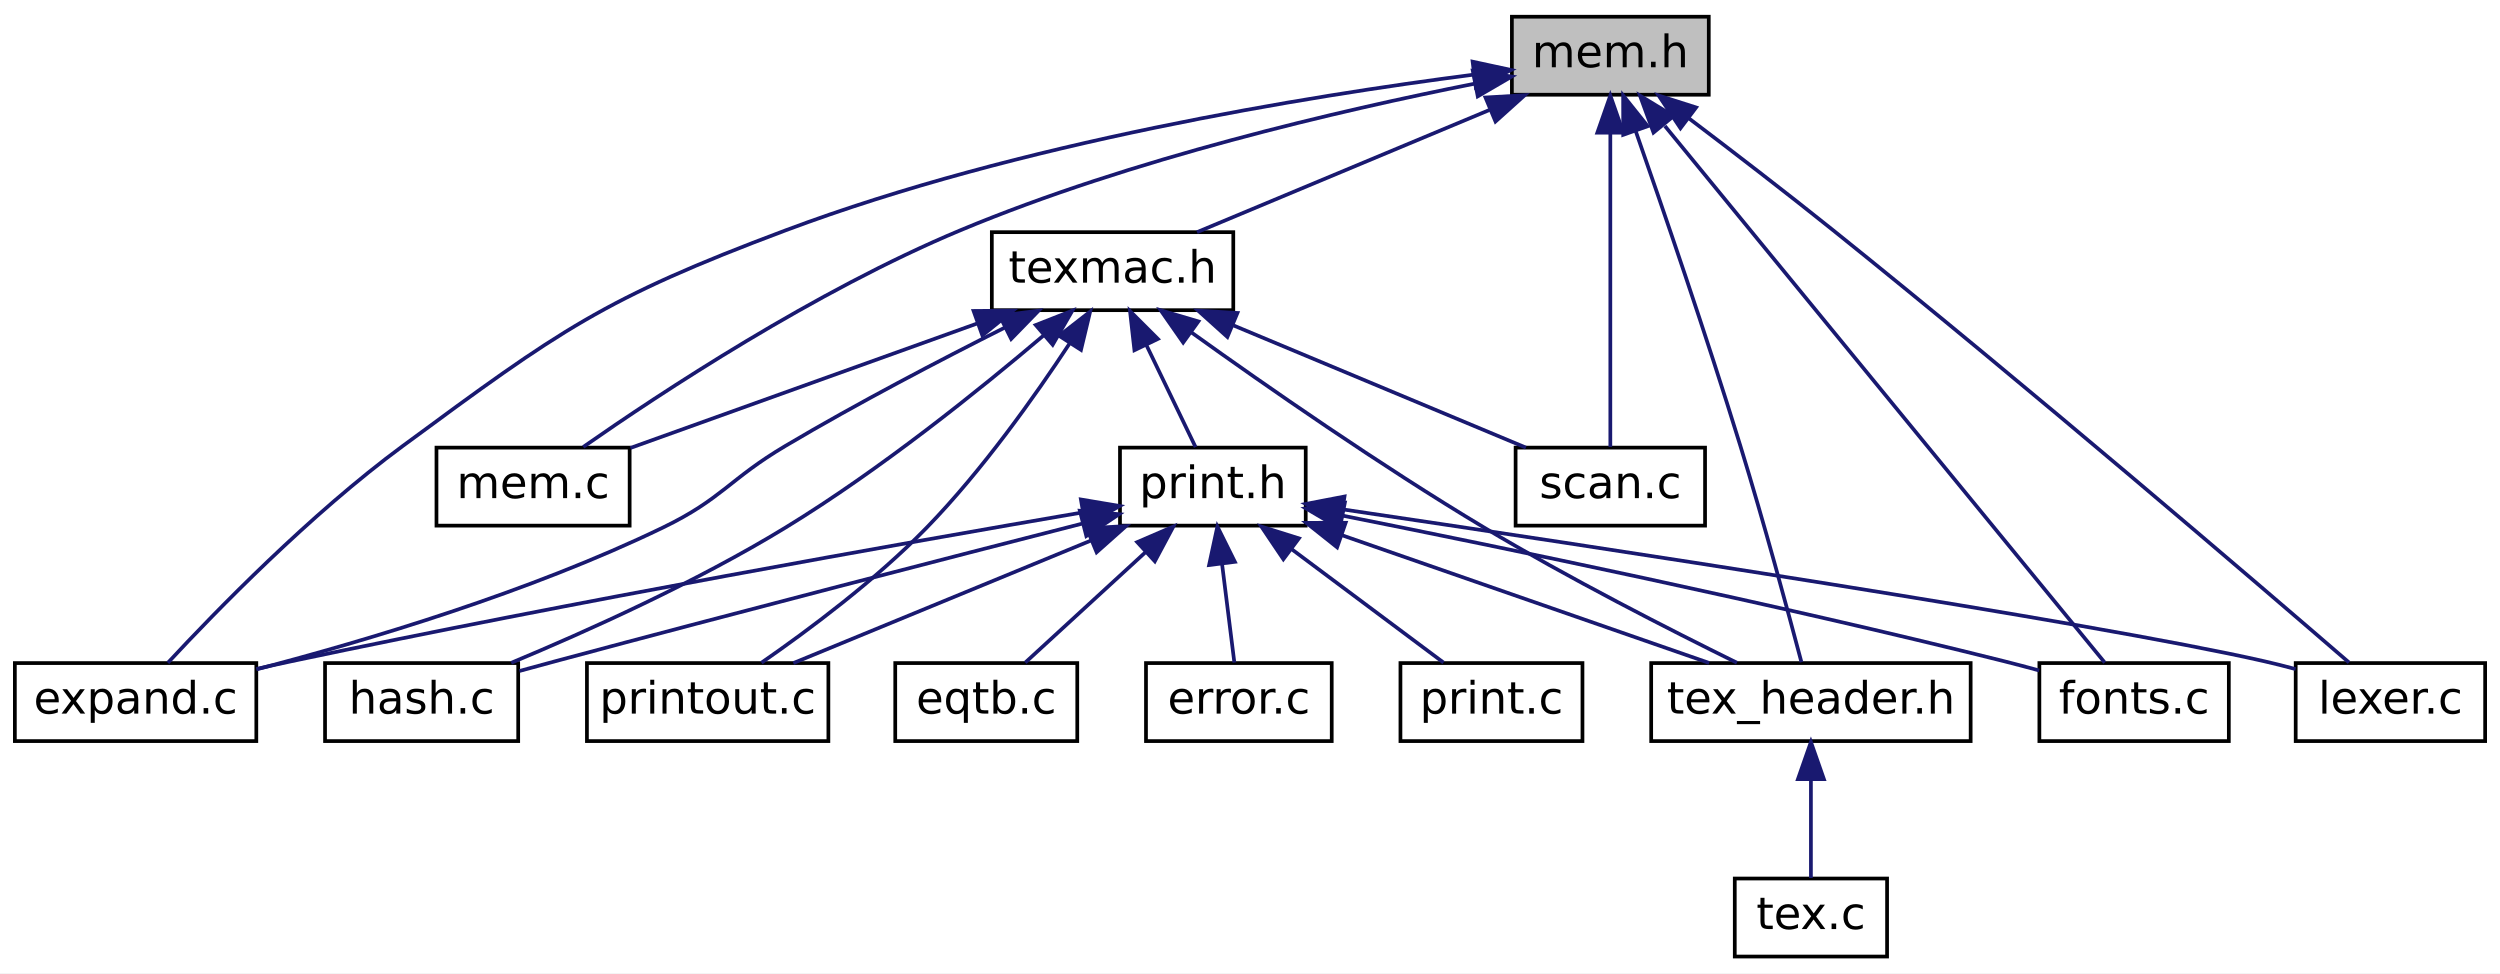
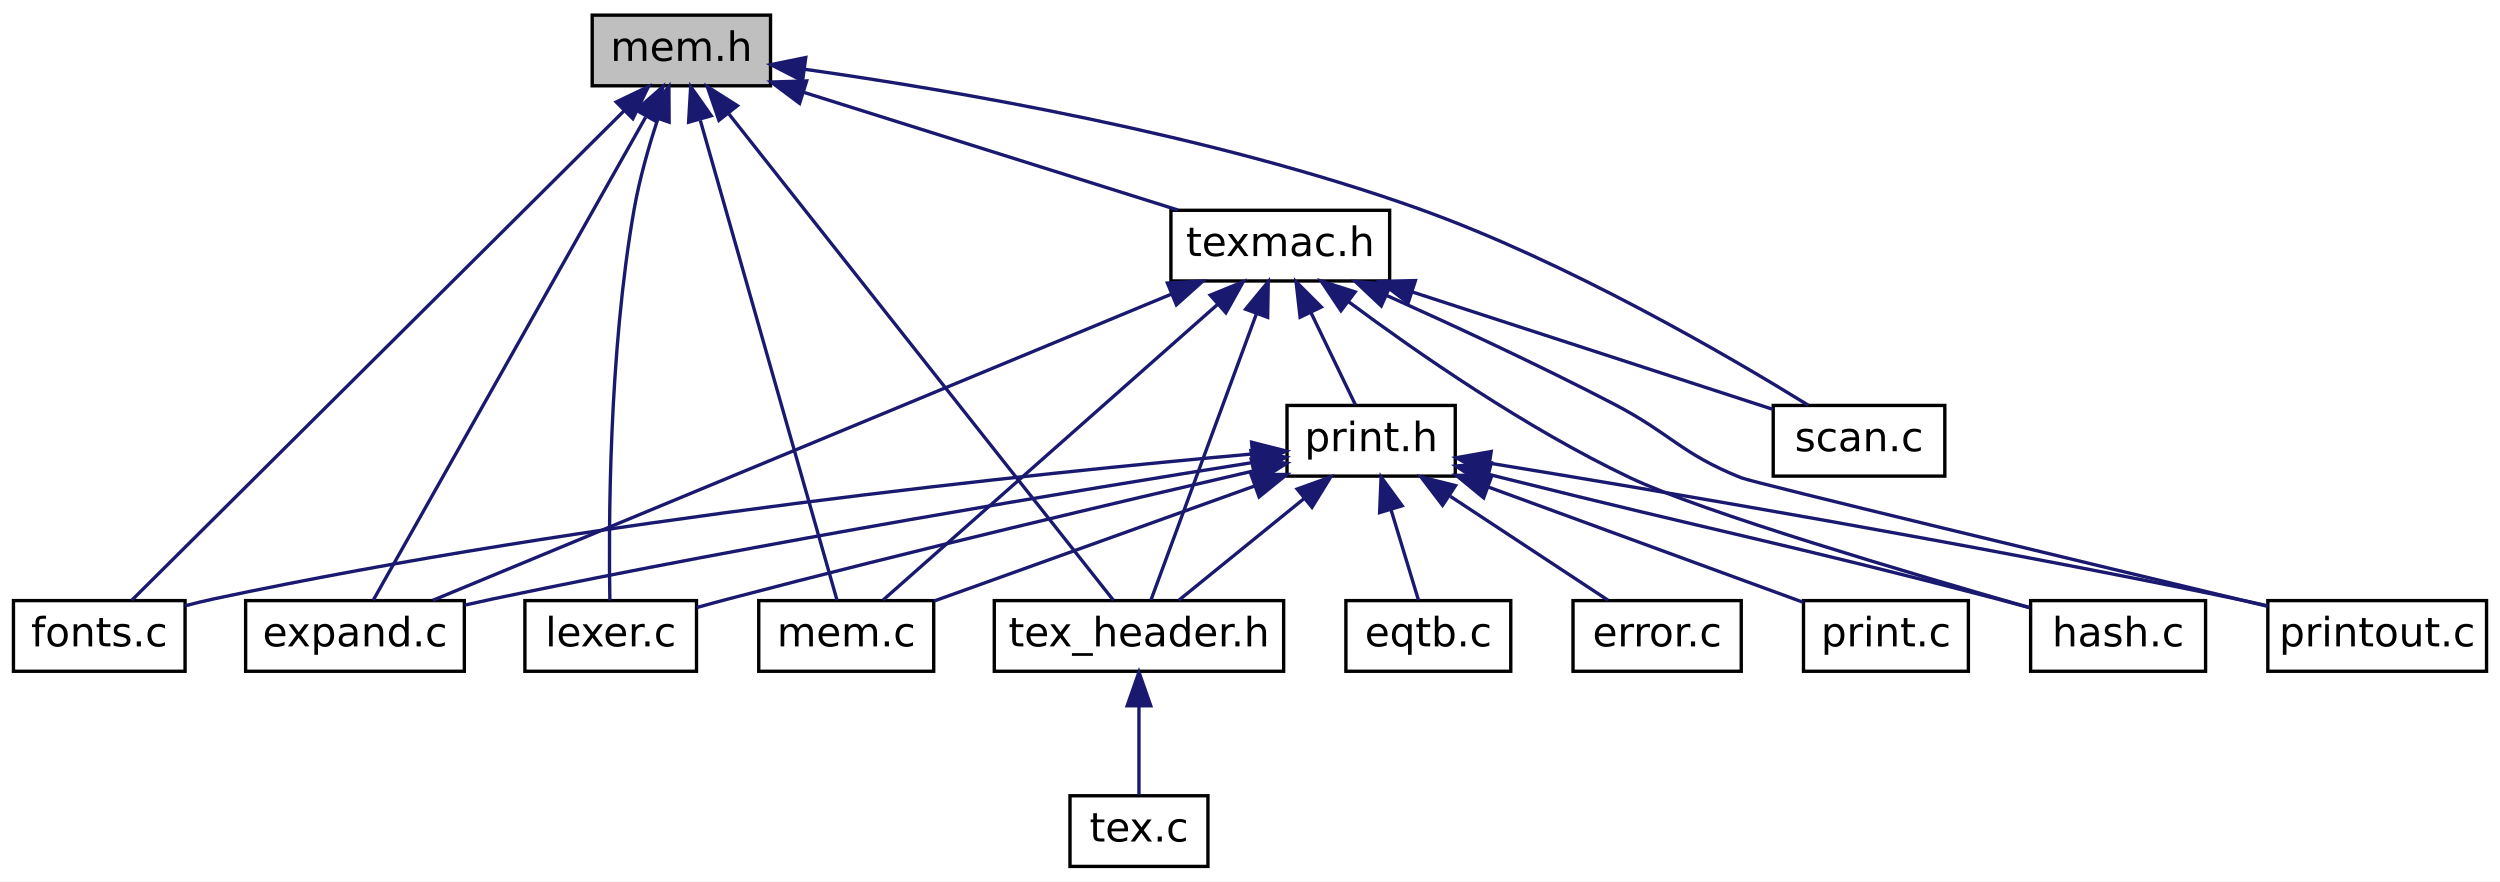
- <svg xmlns="http://www.w3.org/2000/svg" xmlns:xlink="http://www.w3.org/1999/xlink" width="673pt" height="262pt" viewBox="0.00 0.00 673.00 262.00">
+ <svg xmlns="http://www.w3.org/2000/svg" xmlns:xlink="http://www.w3.org/1999/xlink" width="743pt" height="262pt" viewBox="0.00 0.00 743.00 262.00">
  <g id="graph0" class="graph" transform="scale(1 1) rotate(0) translate(4 258)">
-     <polygon fill="white" stroke="transparent" points="-4,4 -4,-258 669,-258 669,4 -4,4" />
+     <polygon fill="white" stroke="transparent" points="-4,4 -4,-258 739,-258 739,4 -4,4" />
    <g id="node1" class="node">
      <g id="a_node1">
        <a xlink:title=" ">
-           <polygon fill="#bfbfbf" stroke="black" points="403,-232.5 403,-253.5 456,-253.5 456,-232.5 403,-232.5" />
-           <text text-anchor="middle" x="429.5" y="-239.9" font-family="DejaVuSans" font-size="12.00">mem.h</text>
+           <polygon fill="#bfbfbf" stroke="black" points="172,-232.5 172,-253.5 225,-253.5 225,-232.5 172,-232.5" />
+           <text text-anchor="middle" x="198.5" y="-239.9" font-family="DejaVuSans" font-size="12.00">mem.h</text>
        </a>
      </g>
    </g>
    <g id="node2" class="node">
      <g id="a_node2">
        <a xlink:href="expand_8c.html" target="_top" xlink:title=" ">
-           <polygon fill="white" stroke="black" points="0,-58.5 0,-79.5 65,-79.5 65,-58.5 0,-58.5" />
-           <text text-anchor="middle" x="32.5" y="-65.9" font-family="DejaVuSans" font-size="12.00">expand.c</text>
+           <polygon fill="white" stroke="black" points="69,-58.5 69,-79.5 134,-79.5 134,-58.5 69,-58.5" />
+           <text text-anchor="middle" x="101.5" y="-65.9" font-family="DejaVuSans" font-size="12.00">expand.c</text>
        </a>
      </g>
    </g>
    <g id="edge1" class="edge">
-       <path fill="none" stroke="midnightblue" d="M392.66,-237.9C347.81,-232.11 270.28,-219.53 207.5,-196 158.3,-177.56 146.8,-169.16 104.5,-138 79.58,-119.65 54.11,-93.48 41.18,-79.57" />
-       <polygon fill="midnightblue" stroke="midnightblue" points="392.43,-241.4 402.79,-239.16 393.3,-234.45 392.43,-241.4" />
+       <path fill="none" stroke="midnightblue" d="M187.88,-223.16C167.25,-186.59 122.46,-107.17 106.93,-79.63" />
+       <polygon fill="midnightblue" stroke="midnightblue" points="185.05,-225.27 193.01,-232.26 191.14,-221.83 185.05,-225.27" />
    </g>
    <g id="node3" class="node">
      <g id="a_node3">
        <a xlink:href="fonts_8c.html" target="_top" xlink:title=" ">
-           <polygon fill="white" stroke="black" points="545,-58.5 545,-79.5 596,-79.5 596,-58.5 545,-58.5" />
-           <text text-anchor="middle" x="570.5" y="-65.9" font-family="DejaVuSans" font-size="12.00">fonts.c</text>
+           <polygon fill="white" stroke="black" points="0,-58.5 0,-79.5 51,-79.5 51,-58.5 0,-58.5" />
+           <text text-anchor="middle" x="25.5" y="-65.9" font-family="DejaVuSans" font-size="12.00">fonts.c</text>
        </a>
      </g>
    </g>
    <g id="edge2" class="edge">
-       <path fill="none" stroke="midnightblue" d="M444.18,-224.09C473.8,-187.95 539.83,-107.41 562.6,-79.63" />
-       <polygon fill="midnightblue" stroke="midnightblue" points="441.12,-222.31 437.48,-232.26 446.53,-226.75 441.12,-222.31" />
+       <path fill="none" stroke="midnightblue" d="M181.4,-225C145.52,-189.32 63.36,-107.64 35.19,-79.63" />
+       <polygon fill="midnightblue" stroke="midnightblue" points="179.14,-227.69 188.7,-232.26 184.08,-222.73 179.14,-227.69" />
    </g>
    <g id="node4" class="node">
      <g id="a_node4">
        <a xlink:href="lexer_8c.html" target="_top" xlink:title=" ">
-           <polygon fill="white" stroke="black" points="614,-58.5 614,-79.5 665,-79.5 665,-58.5 614,-58.5" />
-           <text text-anchor="middle" x="639.5" y="-65.9" font-family="DejaVuSans" font-size="12.00">lexer.c</text>
+           <polygon fill="white" stroke="black" points="152,-58.5 152,-79.5 203,-79.5 203,-58.5 152,-58.5" />
+           <text text-anchor="middle" x="177.5" y="-65.9" font-family="DejaVuSans" font-size="12.00">lexer.c</text>
        </a>
      </g>
    </g>
    <g id="edge3" class="edge">
-       <path fill="none" stroke="midnightblue" d="M450.69,-226.11C462.26,-217.36 476.78,-206.21 489.5,-196 542.28,-153.63 603.64,-101 628.35,-79.66" />
-       <polygon fill="midnightblue" stroke="midnightblue" points="448.38,-223.48 442.5,-232.29 452.59,-229.07 448.38,-223.48" />
+       <path fill="none" stroke="midnightblue" d="M191.49,-222.66C188.84,-214.53 186.08,-204.92 184.5,-196 176.89,-153.07 176.88,-100.75 177.25,-79.57" />
+       <polygon fill="midnightblue" stroke="midnightblue" points="188.24,-223.98 194.8,-232.3 194.86,-221.7 188.24,-223.98" />
    </g>
    <g id="node5" class="node">
      <g id="a_node5">
        <a xlink:href="mem_8c.html" target="_top" xlink:title=" ">
-           <polygon fill="white" stroke="black" points="113.5,-116.5 113.5,-137.5 165.5,-137.5 165.5,-116.5 113.5,-116.5" />
-           <text text-anchor="middle" x="139.5" y="-123.9" font-family="DejaVuSans" font-size="12.00">mem.c</text>
+           <polygon fill="white" stroke="black" points="221.5,-58.5 221.5,-79.5 273.5,-79.5 273.5,-58.5 221.5,-58.5" />
+           <text text-anchor="middle" x="247.5" y="-65.9" font-family="DejaVuSans" font-size="12.00">mem.c</text>
        </a>
      </g>
    </g>
    <g id="edge4" class="edge">
-       <path fill="none" stroke="midnightblue" d="M392.9,-235.46C356.81,-228.3 300.54,-215.22 254.5,-196 215.55,-179.74 173.85,-152.23 153.01,-137.68" />
-       <polygon fill="midnightblue" stroke="midnightblue" points="392.48,-238.94 402.96,-237.4 393.81,-232.07 392.48,-238.94" />
+       <path fill="none" stroke="midnightblue" d="M204.14,-222.21C214.67,-185.24 236.98,-106.94 244.76,-79.63" />
+       <polygon fill="midnightblue" stroke="midnightblue" points="200.65,-221.68 201.27,-232.26 207.38,-223.6 200.65,-221.68" />
    </g>
    <g id="node6" class="node">
      <g id="a_node6">
        <a xlink:href="scan_8c.html" target="_top" xlink:title=" ">
-           <polygon fill="white" stroke="black" points="404,-116.5 404,-137.5 455,-137.5 455,-116.5 404,-116.5" />
-           <text text-anchor="middle" x="429.5" y="-123.9" font-family="DejaVuSans" font-size="12.00">scan.c</text>
+           <polygon fill="white" stroke="black" points="523,-116.5 523,-137.5 574,-137.5 574,-116.5 523,-116.5" />
+           <text text-anchor="middle" x="548.5" y="-123.9" font-family="DejaVuSans" font-size="12.00">scan.c</text>
        </a>
      </g>
    </g>
    <g id="edge5" class="edge">
-       <path fill="none" stroke="midnightblue" d="M429.5,-222.25C429.5,-197.58 429.5,-156.35 429.5,-137.69" />
-       <polygon fill="midnightblue" stroke="midnightblue" points="426,-222.28 429.5,-232.28 433,-222.28 426,-222.28" />
+       <path fill="none" stroke="midnightblue" d="M235.07,-237.42C279.24,-231.19 355.34,-218.19 417.5,-196 461.66,-180.23 509.63,-152.26 533.39,-137.59" />
+       <polygon fill="midnightblue" stroke="midnightblue" points="234.52,-233.96 225.09,-238.79 235.47,-240.9 234.52,-233.96" />
    </g>
    <g id="node7" class="node">
      <g id="a_node7">
        <a xlink:href="tex__header_8h.html" target="_top" xlink:title=" ">
-           <polygon fill="white" stroke="black" points="440.5,-58.5 440.5,-79.5 526.5,-79.5 526.5,-58.5 440.5,-58.5" />
-           <text text-anchor="middle" x="483.5" y="-65.9" font-family="DejaVuSans" font-size="12.00">tex_header.h</text>
+           <polygon fill="white" stroke="black" points="291.5,-58.5 291.5,-79.5 377.5,-79.5 377.5,-58.5 291.5,-58.5" />
+           <text text-anchor="middle" x="334.5" y="-65.9" font-family="DejaVuSans" font-size="12.00">tex_header.h</text>
        </a>
      </g>
    </g>
    <g id="edge6" class="edge">
-       <path fill="none" stroke="midnightblue" d="M436.32,-222.74C443.6,-201.94 455.34,-167.77 464.5,-138 470.85,-117.38 477.45,-92.97 480.95,-79.73" />
-       <polygon fill="midnightblue" stroke="midnightblue" points="432.97,-221.71 432.95,-232.3 439.57,-224.03 432.97,-221.71" />
+       <path fill="none" stroke="midnightblue" d="M212.66,-224.09C241.23,-187.95 304.92,-107.41 326.88,-79.63" />
+       <polygon fill="midnightblue" stroke="midnightblue" points="209.66,-222.24 206.2,-232.26 215.15,-226.59 209.66,-222.24" />
    </g>
    <g id="node9" class="node">
      <g id="a_node9">
        <a xlink:href="texmac_8h.html" target="_top" xlink:title=" ">
-           <polygon fill="white" stroke="black" points="263,-174.5 263,-195.5 328,-195.5 328,-174.5 263,-174.5" />
-           <text text-anchor="middle" x="295.5" y="-181.9" font-family="DejaVuSans" font-size="12.00">texmac.h</text>
+           <polygon fill="white" stroke="black" points="344,-174.5 344,-195.5 409,-195.5 409,-174.5 344,-174.5" />
+           <text text-anchor="middle" x="376.5" y="-181.9" font-family="DejaVuSans" font-size="12.00">texmac.h</text>
        </a>
      </g>
    </g>
    <g id="edge8" class="edge">
-       <path fill="none" stroke="midnightblue" d="M396.92,-228.38C372.55,-218.2 339.84,-204.53 318.23,-195.5" />
-       <polygon fill="midnightblue" stroke="midnightblue" points="395.89,-231.75 406.46,-232.37 398.59,-225.29 395.89,-231.75" />
+       <path fill="none" stroke="midnightblue" d="M234.81,-230.58C267.59,-220.26 315.27,-205.26 346.09,-195.57" />
+       <polygon fill="midnightblue" stroke="midnightblue" points="233.64,-227.28 225.15,-233.62 235.74,-233.95 233.64,-227.28" />
    </g>
    <g id="node8" class="node">
      <g id="a_node8">
        <a xlink:href="tex_8c.html" target="_top" xlink:title=" ">
-           <polygon fill="white" stroke="black" points="463,-0.5 463,-21.5 504,-21.5 504,-0.5 463,-0.5" />
-           <text text-anchor="middle" x="483.5" y="-7.9" font-family="DejaVuSans" font-size="12.00">tex.c</text>
+           <polygon fill="white" stroke="black" points="314,-0.5 314,-21.5 355,-21.5 355,-0.5 314,-0.5" />
+           <text text-anchor="middle" x="334.5" y="-7.9" font-family="DejaVuSans" font-size="12.00">tex.c</text>
        </a>
      </g>
    </g>
    <g id="edge7" class="edge">
-       <path fill="none" stroke="midnightblue" d="M483.5,-48.16C483.5,-39.16 483.5,-28.92 483.5,-21.64" />
-       <polygon fill="midnightblue" stroke="midnightblue" points="480,-48.25 483.5,-58.25 487,-48.25 480,-48.25" />
+       <path fill="none" stroke="midnightblue" d="M334.5,-48.16C334.5,-39.16 334.5,-28.92 334.5,-21.64" />
+       <polygon fill="midnightblue" stroke="midnightblue" points="331,-48.25 334.5,-58.25 338,-48.25 331,-48.25" />
    </g>
    <g id="edge9" class="edge">
-       <path fill="none" stroke="midnightblue" d="M266.52,-169.83C249.15,-161.1 226.77,-149.42 207.5,-138 192.33,-129.02 190.37,-123.68 174.5,-116 138.58,-98.62 94.49,-85.5 65.06,-77.81" />
-       <polygon fill="midnightblue" stroke="midnightblue" points="265.09,-173.03 275.6,-174.36 268.21,-166.76 265.09,-173.03" />
+       <path fill="none" stroke="midnightblue" d="M344.05,-170.55C287.81,-147.23 173.55,-99.87 124.6,-79.58" />
+       <polygon fill="midnightblue" stroke="midnightblue" points="342.95,-173.88 353.53,-174.48 345.63,-167.41 342.95,-173.88" />
    </g>
    <g id="edge11" class="edge">
-       <path fill="none" stroke="midnightblue" d="M259.04,-170.91C230.43,-160.64 191.29,-146.59 165.71,-137.41" />
-       <polygon fill="midnightblue" stroke="midnightblue" points="258.09,-174.29 268.68,-174.37 260.45,-167.7 258.09,-174.29" />
-     </g>
-     <g id="edge23" class="edge">
-       <path fill="none" stroke="midnightblue" d="M328.08,-170.38C352.45,-160.2 385.16,-146.53 406.77,-137.5" />
-       <polygon fill="midnightblue" stroke="midnightblue" points="326.41,-167.29 318.54,-174.37 329.11,-173.75 326.41,-167.29" />
+       <path fill="none" stroke="midnightblue" d="M357.81,-167.48C330.49,-143.34 280.53,-99.19 258.47,-79.69" />
+       <polygon fill="midnightblue" stroke="midnightblue" points="355.69,-170.28 365.5,-174.28 360.33,-165.04 355.69,-170.28" />
    </g>
    <g id="edge24" class="edge">
-       <path fill="none" stroke="midnightblue" d="M316.79,-168.47C336.72,-154.18 367.54,-132.74 395.5,-116 418.28,-102.36 445.5,-88.49 463.57,-79.59" />
-       <polygon fill="midnightblue" stroke="midnightblue" points="314.51,-165.79 308.45,-174.48 318.6,-171.47 314.51,-165.79" />
+       <path fill="none" stroke="midnightblue" d="M415.82,-171.2C448.71,-160.49 494.67,-145.53 522.96,-136.32" />
+       <polygon fill="midnightblue" stroke="midnightblue" points="414.49,-167.95 406.07,-174.37 416.66,-174.61 414.49,-167.95" />
+     </g>
+     <g id="edge25" class="edge">
+       <path fill="none" stroke="midnightblue" d="M369.35,-164.58C360.27,-139.96 344.98,-98.44 338.07,-79.69" />
+       <polygon fill="midnightblue" stroke="midnightblue" points="366.18,-166.11 372.92,-174.28 372.75,-163.69 366.18,-166.11" />
    </g>
    <g id="node10" class="node">
      <g id="a_node10">
        <a xlink:href="hash_8c.html" target="_top" xlink:title=" ">
-           <polygon fill="white" stroke="black" points="83.5,-58.5 83.5,-79.5 135.5,-79.5 135.5,-58.5 83.5,-58.5" />
-           <text text-anchor="middle" x="109.5" y="-65.9" font-family="DejaVuSans" font-size="12.00">hash.c</text>
+           <polygon fill="white" stroke="black" points="599.5,-58.5 599.5,-79.5 651.5,-79.5 651.5,-58.5 599.5,-58.5" />
+           <text text-anchor="middle" x="625.5" y="-65.9" font-family="DejaVuSans" font-size="12.00">hash.c</text>
        </a>
      </g>
    </g>
    <g id="edge10" class="edge">
-       <path fill="none" stroke="midnightblue" d="M277.04,-167.79C259.8,-153.15 232.99,-131.57 207.5,-116 183.44,-101.3 153.93,-88.04 133.62,-79.57" />
-       <polygon fill="midnightblue" stroke="midnightblue" points="274.82,-170.5 284.68,-174.37 279.38,-165.19 274.82,-170.5" />
+       <path fill="none" stroke="midnightblue" d="M396.81,-168.31C417.09,-153.25 449.6,-130.66 480.5,-116 501.73,-105.92 563.54,-87.62 599.23,-77.4" />
+       <polygon fill="midnightblue" stroke="midnightblue" points="394.53,-165.65 388.65,-174.46 398.75,-171.24 394.53,-165.65" />
    </g>
    <g id="node11" class="node">
      <g id="a_node11">
        <a xlink:href="print_8h.html" target="_top" xlink:title=" ">
-           <polygon fill="white" stroke="black" points="297.5,-116.5 297.5,-137.5 347.5,-137.5 347.5,-116.5 297.5,-116.5" />
-           <text text-anchor="middle" x="322.5" y="-123.9" font-family="DejaVuSans" font-size="12.00">print.h</text>
+           <polygon fill="white" stroke="black" points="378.5,-116.5 378.5,-137.5 428.5,-137.5 428.5,-116.5 378.5,-116.5" />
+           <text text-anchor="middle" x="403.5" y="-123.9" font-family="DejaVuSans" font-size="12.00">print.h</text>
        </a>
      </g>
    </g>
    <g id="edge12" class="edge">
-       <path fill="none" stroke="midnightblue" d="M304.64,-165.04C309.08,-155.83 314.23,-145.16 317.85,-137.64" />
-       <polygon fill="midnightblue" stroke="midnightblue" points="301.39,-163.72 300.2,-174.25 307.7,-166.76 301.39,-163.72" />
+       <path fill="none" stroke="midnightblue" d="M385.64,-165.04C390.08,-155.83 395.23,-145.16 398.85,-137.64" />
+       <polygon fill="midnightblue" stroke="midnightblue" points="382.39,-163.72 381.2,-174.25 388.7,-166.76 382.39,-163.72" />
    </g>
    <g id="node15" class="node">
      <g id="a_node15">
        <a xlink:href="printout_8c.html" target="_top" xlink:title=" ">
-           <polygon fill="white" stroke="black" points="154,-58.5 154,-79.5 219,-79.5 219,-58.5 154,-58.5" />
-           <text text-anchor="middle" x="186.5" y="-65.9" font-family="DejaVuSans" font-size="12.00">printout.c</text>
-         </a>
-       </g>
+           <polygon fill="white" stroke="black" points="670,-58.5 670,-79.5 735,-79.5 735,-58.5 670,-58.5" />
+           <text text-anchor="middle" x="702.5" y="-65.9" font-family="DejaVuSans" font-size="12.00">printout.c</text>
+         </a>
+       </g>
+     </g>
+     <g id="edge23" class="edge">
+       <path fill="none" stroke="midnightblue" d="M408.18,-170.16C427.78,-161.37 453.35,-149.53 475.5,-138 492.81,-128.99 495.39,-123.27 513.5,-116 517.17,-114.53 616.85,-90.53 669.93,-77.8" />
+       <polygon fill="midnightblue" stroke="midnightblue" points="406.51,-167.07 398.8,-174.33 409.35,-173.46 406.51,-167.07" />
+     </g>
+     <g id="edge15" class="edge">
+       <path fill="none" stroke="midnightblue" d="M368.17,-120.52C317.86,-112.54 222.8,-96.85 142.5,-80 139.78,-79.43 136.96,-78.81 134.13,-78.16" />
+       <polygon fill="midnightblue" stroke="midnightblue" points="367.78,-124 378.2,-122.1 368.87,-117.09 367.78,-124" />
+     </g>
+     <g id="edge16" class="edge">
+       <path fill="none" stroke="midnightblue" d="M368.1,-123.07C305.39,-117.48 170.93,-103.69 59.5,-80 56.73,-79.41 53.86,-78.71 51.01,-77.96" />
+       <polygon fill="midnightblue" stroke="midnightblue" points="367.97,-126.57 378.24,-123.96 368.58,-119.6 367.97,-126.57" />
+     </g>
+     <g id="edge18" class="edge">
+       <path fill="none" stroke="midnightblue" d="M368.24,-117.97C329.82,-109.12 266.62,-94.24 212.5,-80 209.44,-79.2 206.25,-78.32 203.08,-77.44" />
+       <polygon fill="midnightblue" stroke="midnightblue" points="367.86,-121.48 378.39,-120.31 369.42,-114.66 367.86,-121.48" />
+     </g>
+     <g id="edge19" class="edge">
+       <path fill="none" stroke="midnightblue" d="M368.77,-113.53C339.96,-103.19 299.64,-88.72 273.54,-79.35" />
+       <polygon fill="midnightblue" stroke="midnightblue" points="367.84,-116.92 378.44,-117 370.21,-110.33 367.84,-116.92" />
    </g>
    <g id="edge22" class="edge">
-       <path fill="none" stroke="midnightblue" d="M284,-165.63C274.58,-151.3 260.41,-131.34 245.5,-116 231.74,-101.84 213.52,-88.28 200.99,-79.6" />
-       <polygon fill="midnightblue" stroke="midnightblue" points="281.11,-167.6 289.47,-174.12 287,-163.81 281.11,-167.6" />
-     </g>
-     <g id="edge15" class="edge">
-       <path fill="none" stroke="midnightblue" d="M287.52,-120.08C239.4,-111.81 150.13,-96.01 74.5,-80 71.42,-79.35 68.22,-78.64 65.02,-77.91" />
-       <polygon fill="midnightblue" stroke="midnightblue" points="286.98,-123.54 297.42,-121.78 288.16,-116.64 286.98,-123.54" />
-     </g>
-     <g id="edge16" class="edge">
-       <path fill="none" stroke="midnightblue" d="M357.62,-119.15C399.98,-110.72 473.25,-95.6 535.5,-80 538.57,-79.23 541.77,-78.38 544.94,-77.51" />
-       <polygon fill="midnightblue" stroke="midnightblue" points="356.67,-115.77 347.54,-121.15 358.03,-122.64 356.67,-115.77" />
-     </g>
-     <g id="edge18" class="edge">
-       <path fill="none" stroke="midnightblue" d="M357.68,-120.84C422.6,-111.24 558.83,-90.61 605.5,-80 608.26,-79.37 611.13,-78.65 613.97,-77.88" />
-       <polygon fill="midnightblue" stroke="midnightblue" points="356.91,-117.42 347.53,-122.34 357.94,-124.34 356.91,-117.42" />
-     </g>
-     <g id="edge21" class="edge">
-       <path fill="none" stroke="midnightblue" d="M357.18,-113.94C386.79,-103.64 428.8,-89.03 456.1,-79.53" />
-       <polygon fill="midnightblue" stroke="midnightblue" points="355.95,-110.66 347.66,-117.25 358.25,-117.27 355.95,-110.66" />
+       <path fill="none" stroke="midnightblue" d="M383.7,-109.93C371.64,-100.14 356.63,-87.96 346.38,-79.64" />
+       <polygon fill="midnightblue" stroke="midnightblue" points="381.51,-112.66 391.48,-116.25 385.92,-107.23 381.51,-112.66" />
    </g>
    <g id="edge17" class="edge">
-       <path fill="none" stroke="midnightblue" d="M287.32,-117.04C251.57,-107.89 194.62,-93.2 145.5,-80 142.37,-79.16 139.09,-78.26 135.83,-77.37" />
-       <polygon fill="midnightblue" stroke="midnightblue" points="286.7,-120.5 297.26,-119.58 288.44,-113.71 286.7,-120.5" />
+       <path fill="none" stroke="midnightblue" d="M438.67,-116.96C439.96,-116.64 441.24,-116.32 442.5,-116 507.75,-99.65 524.42,-97 589.5,-80 592.64,-79.18 595.92,-78.3 599.18,-77.41" />
+       <polygon fill="midnightblue" stroke="midnightblue" points="437.5,-113.65 428.67,-119.5 439.22,-120.43 437.5,-113.65" />
    </g>
    <g id="node12" class="node">
      <g id="a_node12">
        <a xlink:href="eqtb_8c.html" target="_top" xlink:title=" ">
-           <polygon fill="white" stroke="black" points="237,-58.5 237,-79.5 286,-79.5 286,-58.5 237,-58.5" />
-           <text text-anchor="middle" x="261.5" y="-65.9" font-family="DejaVuSans" font-size="12.00">eqtb.c</text>
+           <polygon fill="white" stroke="black" points="396,-58.5 396,-79.5 445,-79.5 445,-58.5 396,-58.5" />
+           <text text-anchor="middle" x="420.5" y="-65.9" font-family="DejaVuSans" font-size="12.00">eqtb.c</text>
        </a>
      </g>
    </g>
    <g id="edge13" class="edge">
-       <path fill="none" stroke="midnightblue" d="M304.38,-109.36C293.82,-99.67 280.89,-87.8 272,-79.64" />
-       <polygon fill="midnightblue" stroke="midnightblue" points="302.14,-112.06 311.87,-116.25 306.88,-106.9 302.14,-112.06" />
+       <path fill="none" stroke="midnightblue" d="M409.43,-106.45C412.19,-97.38 415.34,-87 417.57,-79.64" />
+       <polygon fill="midnightblue" stroke="midnightblue" points="406.02,-105.66 406.46,-116.25 412.72,-107.69 406.02,-105.66" />
    </g>
    <g id="node13" class="node">
      <g id="a_node13">
        <a xlink:href="error_8c.html" target="_top" xlink:title=" ">
-           <polygon fill="white" stroke="black" points="304.5,-58.5 304.5,-79.5 354.5,-79.5 354.5,-58.5 304.5,-58.5" />
-           <text text-anchor="middle" x="329.5" y="-65.9" font-family="DejaVuSans" font-size="12.00">error.c</text>
+           <polygon fill="white" stroke="black" points="463.5,-58.5 463.5,-79.5 513.5,-79.5 513.5,-58.5 463.5,-58.5" />
+           <text text-anchor="middle" x="488.5" y="-65.9" font-family="DejaVuSans" font-size="12.00">error.c</text>
        </a>
      </g>
    </g>
    <g id="edge14" class="edge">
-       <path fill="none" stroke="midnightblue" d="M324.98,-106.16C326.11,-97.16 327.39,-86.92 328.29,-79.64" />
-       <polygon fill="midnightblue" stroke="midnightblue" points="321.49,-105.89 323.72,-116.25 328.43,-106.76 321.49,-105.89" />
+       <path fill="none" stroke="midnightblue" d="M427.04,-110.49C442.04,-100.61 461,-88.12 473.86,-79.64" />
+       <polygon fill="midnightblue" stroke="midnightblue" points="424.73,-107.82 418.31,-116.25 428.58,-113.67 424.73,-107.82" />
    </g>
    <g id="node14" class="node">
      <g id="a_node14">
        <a xlink:href="print_8c.html" target="_top" xlink:title=" ">
-           <polygon fill="white" stroke="black" points="373,-58.5 373,-79.5 422,-79.5 422,-58.5 373,-58.5" />
-           <text text-anchor="middle" x="397.5" y="-65.9" font-family="DejaVuSans" font-size="12.00">print.c</text>
-         </a>
-       </g>
-     </g>
-     <g id="edge19" class="edge">
-       <path fill="none" stroke="midnightblue" d="M343.65,-110.21C356.82,-100.37 373.34,-88.04 384.59,-79.64" />
-       <polygon fill="midnightblue" stroke="midnightblue" points="341.48,-107.46 335.56,-116.25 345.67,-113.07 341.48,-107.46" />
+           <polygon fill="white" stroke="black" points="532,-58.5 532,-79.5 581,-79.5 581,-58.5 532,-58.5" />
+           <text text-anchor="middle" x="556.5" y="-65.9" font-family="DejaVuSans" font-size="12.00">print.c</text>
+         </a>
+       </g>
    </g>
    <g id="edge20" class="edge">
-       <path fill="none" stroke="midnightblue" d="M289.76,-112.52C264.99,-102.32 231.59,-88.57 209.57,-79.5" />
-       <polygon fill="midnightblue" stroke="midnightblue" points="288.54,-115.8 299.12,-116.37 291.21,-109.33 288.54,-115.8" />
+       <path fill="none" stroke="midnightblue" d="M438.36,-113.24C466.93,-102.78 506.64,-88.25 531.96,-78.98" />
+       <polygon fill="midnightblue" stroke="midnightblue" points="436.95,-110.03 428.76,-116.75 439.36,-116.6 436.95,-110.03" />
+     </g>
+     <g id="edge21" class="edge">
+       <path fill="none" stroke="midnightblue" d="M438.66,-120.35C488.28,-112.24 581.58,-96.44 660.5,-80 663.58,-79.36 666.78,-78.66 669.98,-77.93" />
+       <polygon fill="midnightblue" stroke="midnightblue" points="438.07,-116.9 428.76,-121.97 439.19,-123.81 438.07,-116.9" />
    </g>
  </g>
</svg>
